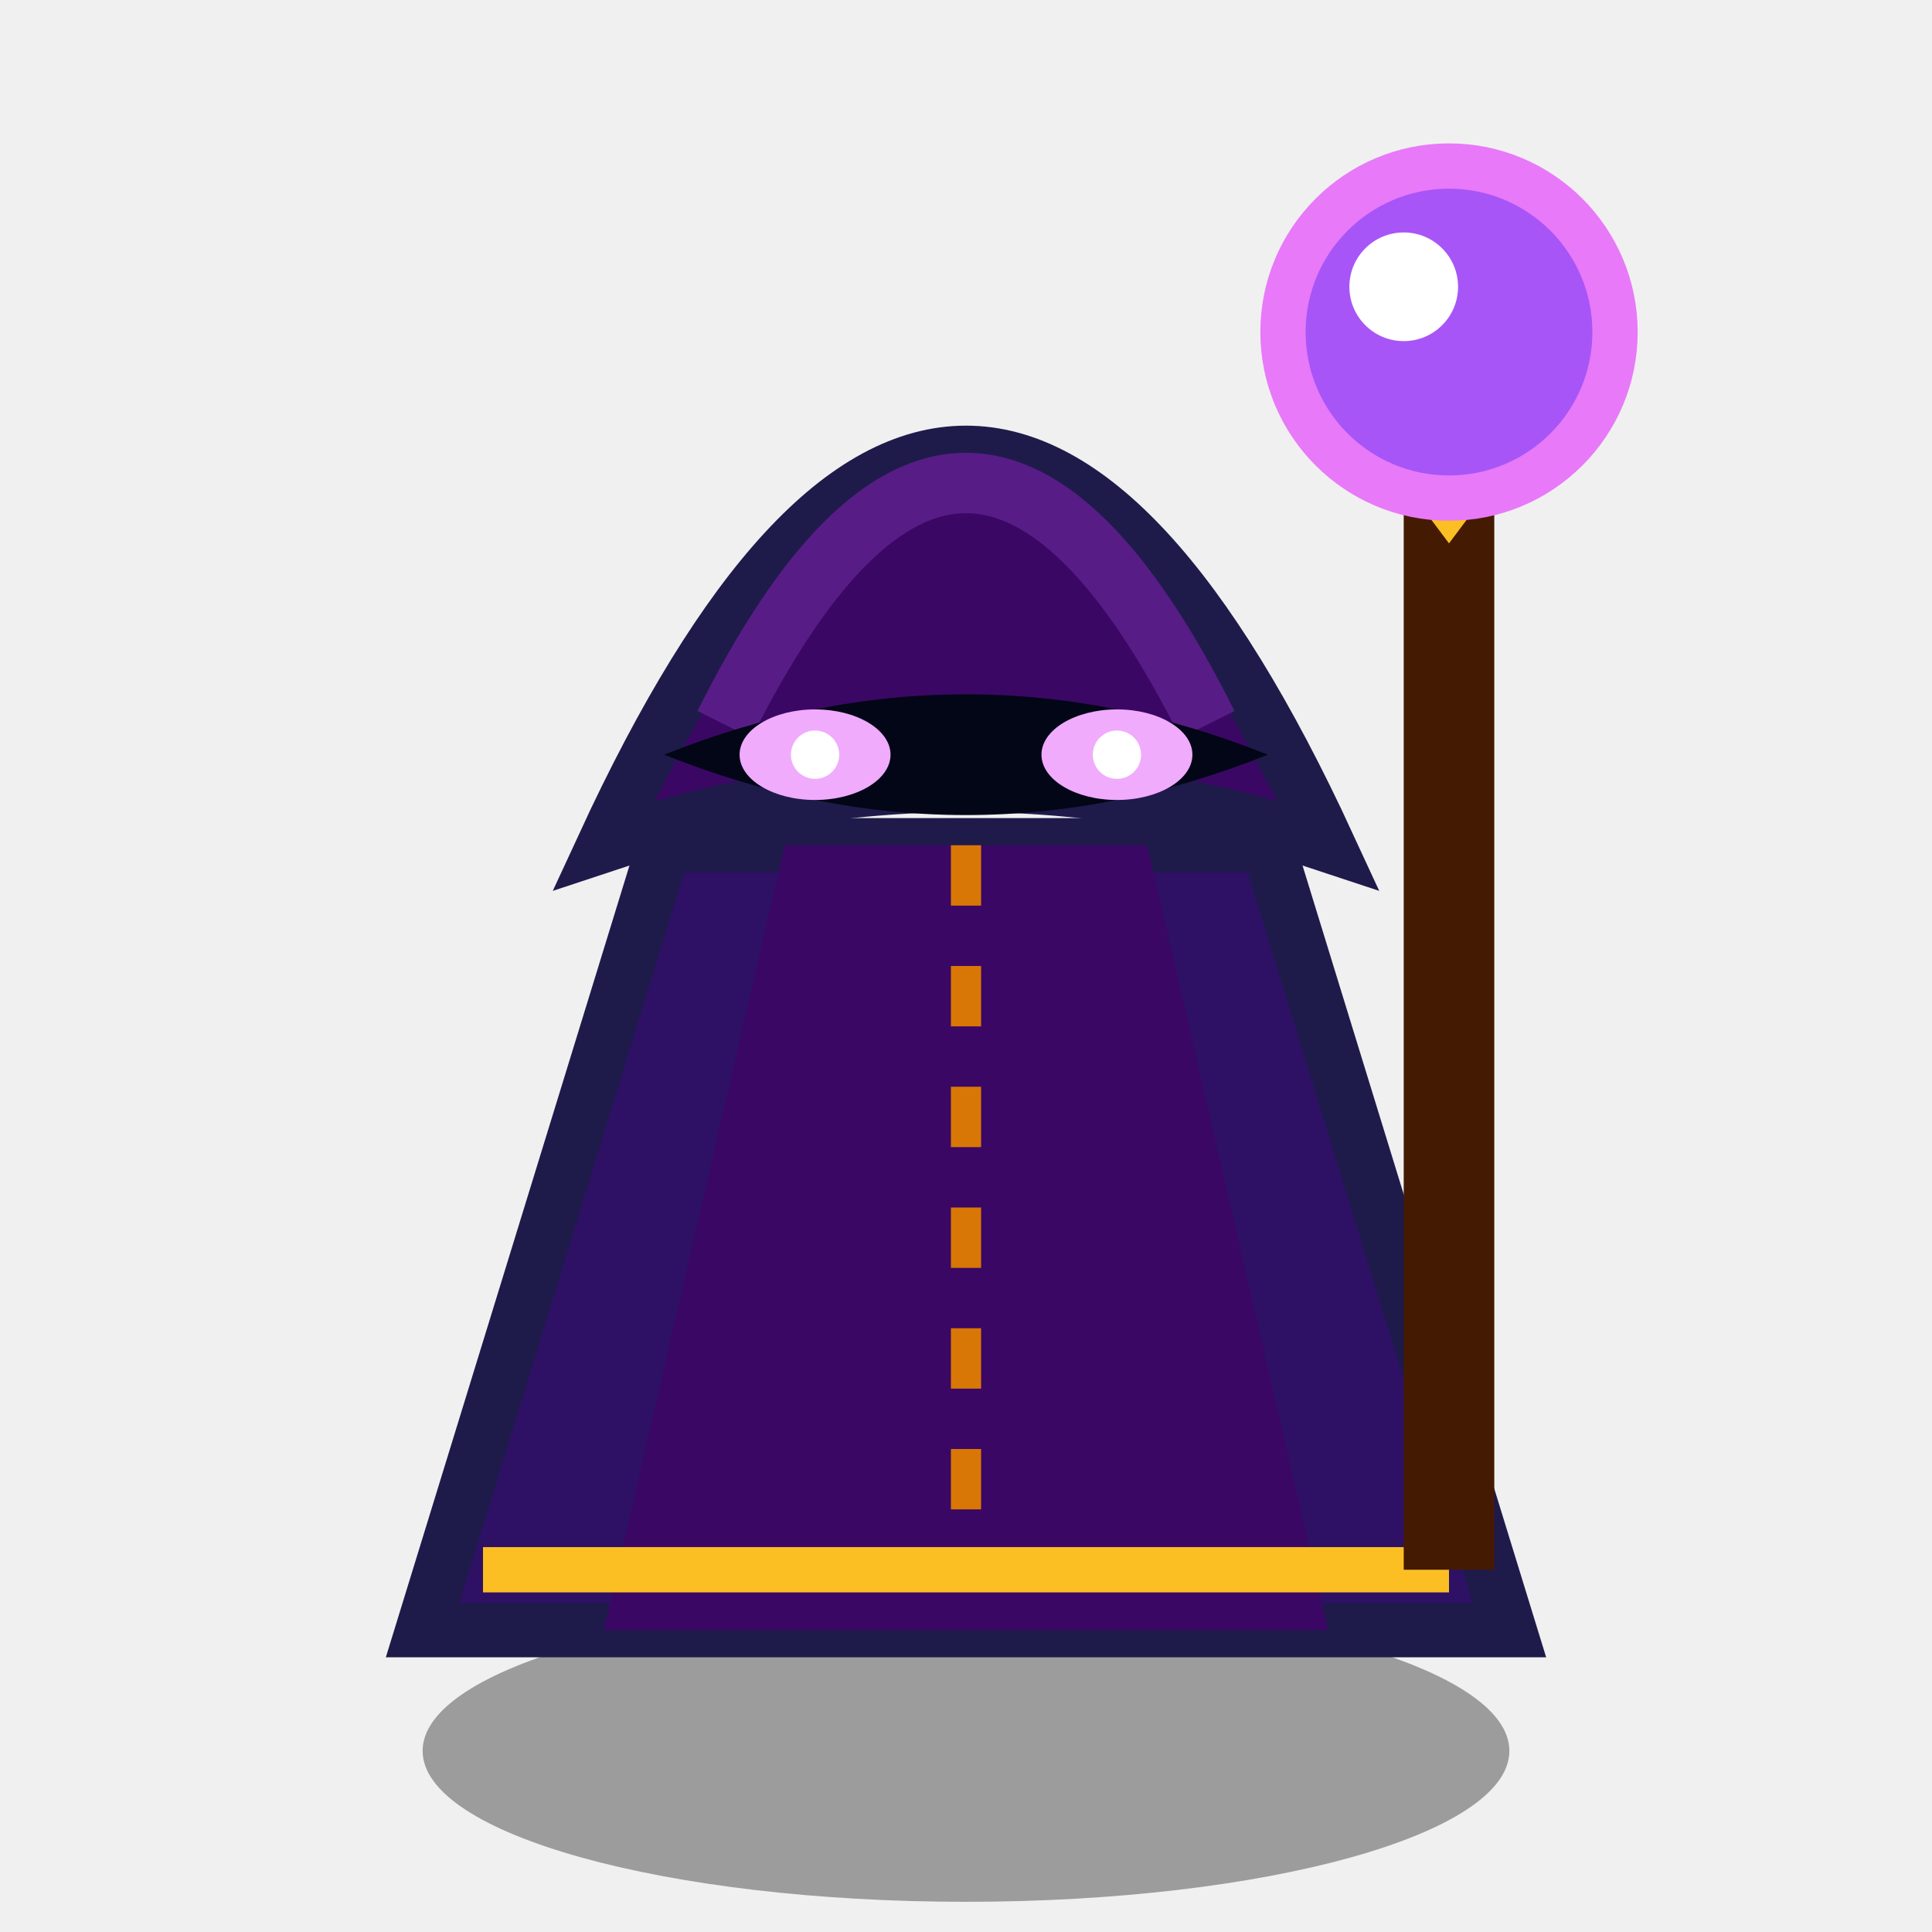
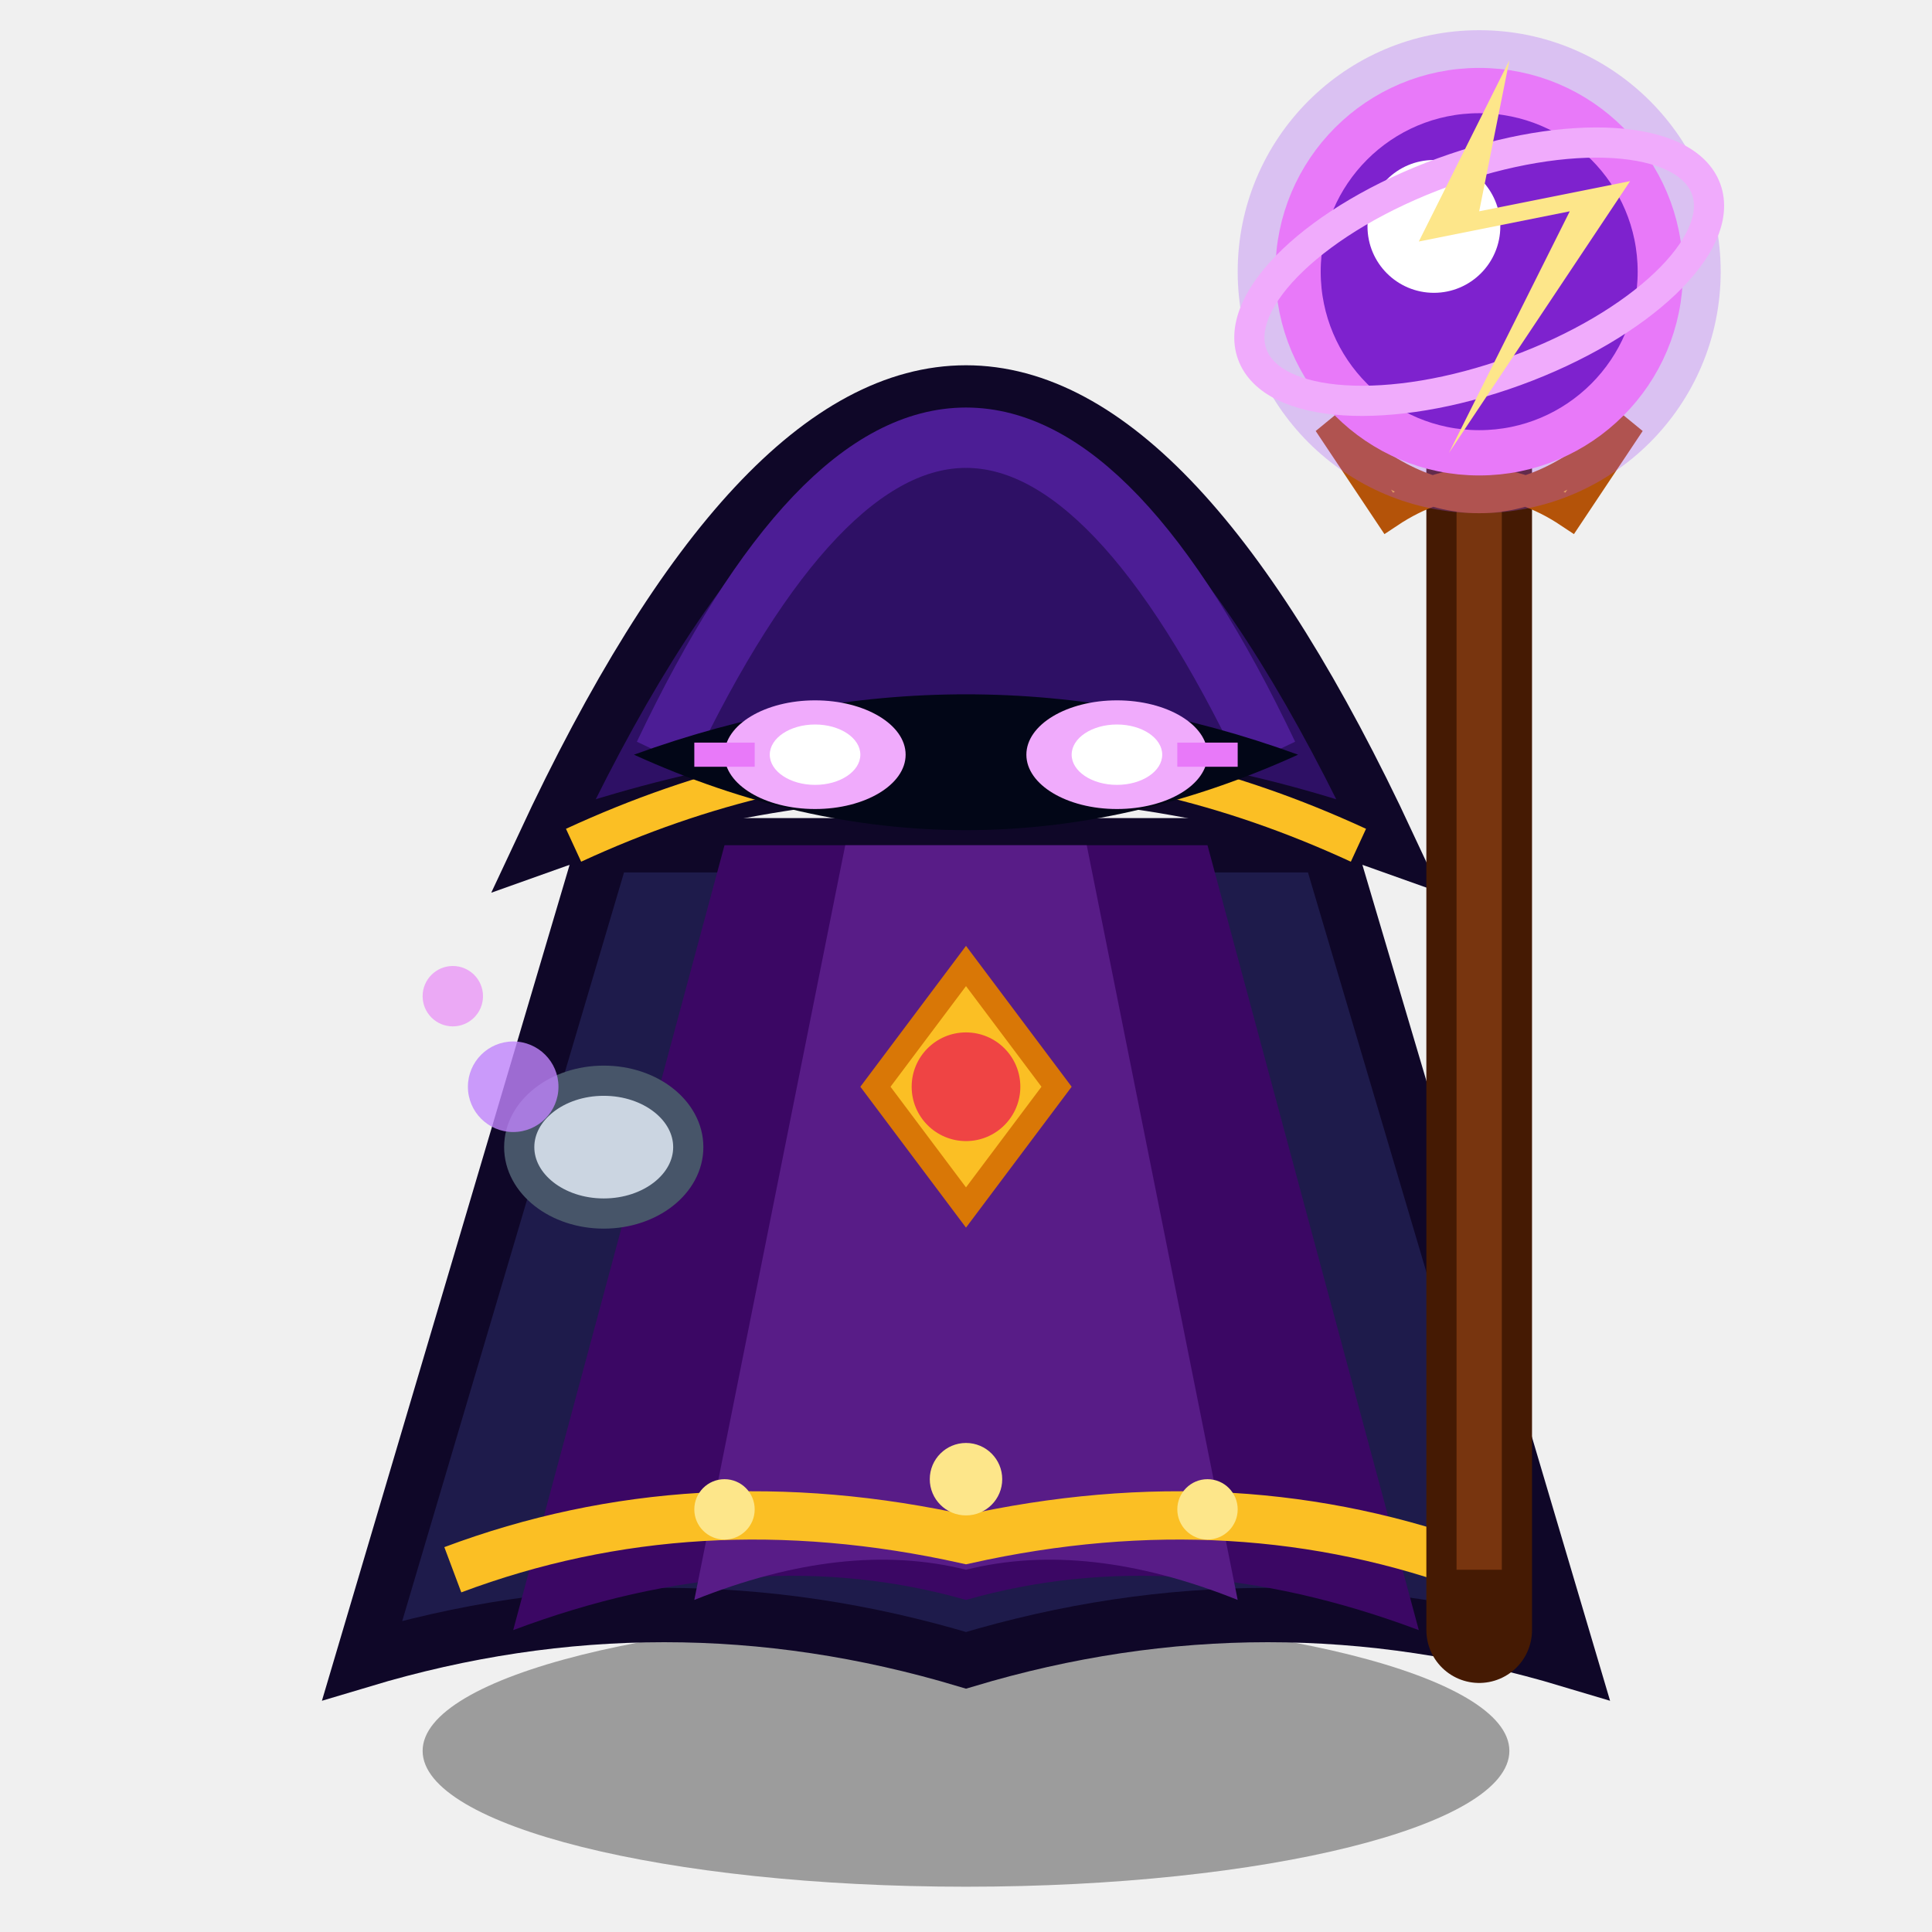
<svg xmlns="http://www.w3.org/2000/svg" viewBox="0 0 64 64" width="64" height="64">
-   <ellipse cx="32" cy="58" rx="18" ry="5" fill="rgba(0,0,0,0.35)" />
-   <path d="M22 28 L14 54 L50 54 L42 28 Z" fill="#2e1065" stroke="#1e1b4b" stroke-width="1.8" />
-   <path d="M26 28 L20 54 L44 54 L38 28 Z" fill="#3b0764" />
-   <line x1="16" y1="52" x2="48" y2="52" stroke="#fbbf24" stroke-width="1.5" />
-   <path d="M32 28 L32 52" stroke="#d97706" stroke-width="1" stroke-dasharray="2,2" />
-   <path d="M20 28 Q32 2 44 28 Q32 24 20 28 Z" fill="#3b0764" stroke="#1e1b4b" stroke-width="1.8" />
-   <path d="M24 24 Q32 8 40 24" stroke="#581c87" stroke-width="2" fill="none" />
-   <path d="M22 25 Q32 21 42 25 Q32 29 22 25 Z" fill="#020617" />
-   <ellipse cx="27" cy="25" rx="2.5" ry="1.5" fill="#f0abfc" />
-   <circle cx="27" cy="25" r="0.8" fill="#ffffff" />
-   <ellipse cx="37" cy="25" rx="2.5" ry="1.5" fill="#f0abfc" />
-   <circle cx="37" cy="25" r="0.8" fill="#ffffff" />
-   <line x1="48" y1="12" x2="48" y2="52" stroke="#451a03" stroke-width="3" />
-   <polygon points="45,14 51,14 48,18" fill="#fbbf24" />
-   <circle cx="48" cy="11" r="5.5" fill="#a855f7" stroke="#e879f9" stroke-width="1.5" />
-   <circle cx="46.5" cy="9.5" r="1.8" fill="#ffffff" />
+   <ellipse cx="32" cy="58" rx="18" ry="4.5" fill="rgba(0,0,0,0.35)" />
+   <path d="M20 28 L12 55 Q22 52 32 55 Q42 52 52 55 L44 28 Z" fill="#1e1b4b" stroke="#0f0728" stroke-width="1.8" />
+   <path d="M24 28 L17 54 Q25 51 32 53 Q39 51 47 54 L40 28 Z" fill="#3b0764" />
+   <path d="M28 28 L23 53 Q28 51 32 52 Q36 51 41 53 L36 28 Z" fill="#581c87" />
+   <path d="M15 52 Q23 49 32 51 Q41 49 49 52" stroke="#fbbf24" stroke-width="1.6" fill="none" />
+   <circle cx="24" cy="50" r="1" fill="#fde68a" />
+   <circle cx="32" cy="49" r="1.2" fill="#fde68a" />
+   <circle cx="40" cy="50" r="1" fill="#fde68a" />
+   <polygon points="32,32 35,36 32,40 29,36" fill="#fbbf24" stroke="#d97706" stroke-width="0.8" />
+   <circle cx="32" cy="36" r="1.8" fill="#ef4444" />
+   <ellipse cx="20" cy="38" rx="2.8" ry="2.2" fill="#cbd5e1" stroke="#475569" stroke-width="1" />
+   <circle cx="17" cy="36" r="1.5" fill="#c084fc" opacity="0.8" />
+   <circle cx="15" cy="33" r="1" fill="#e879f9" opacity="0.6" />
+   <path d="M18 28 Q32 -2 46 28 Q32 23 18 28 Z" fill="#2e1065" stroke="#0f0728" stroke-width="1.8" />
+   <path d="M22 25 Q32 4 42 25" stroke="#4c1d95" stroke-width="2" fill="none" />
+   <path d="M19 28 Q32 22 45 28" stroke="#fbbf24" stroke-width="1.2" fill="none" />
+   <path d="M21 25 Q32 21 43 25 Q32 30 21 25 Z" fill="#020617" />
+   <ellipse cx="27" cy="25" rx="3" ry="1.8" fill="#f0abfc" />
+   <ellipse cx="27" cy="25" rx="1.5" ry="1" fill="#ffffff" />
+   <ellipse cx="37" cy="25" rx="3" ry="1.8" fill="#f0abfc" />
+   <ellipse cx="37" cy="25" rx="1.5" ry="1" fill="#ffffff" />
+   <line x1="23" y1="25" x2="25" y2="25" stroke="#e879f9" stroke-width="0.8" />
+   <line x1="39" y1="25" x2="41" y2="25" stroke="#e879f9" stroke-width="0.8" />
+   <line x1="49" y1="12" x2="49" y2="54" stroke="#451a03" stroke-width="3.5" stroke-linecap="round" />
+   <line x1="49" y1="14" x2="49" y2="52" stroke="#78350f" stroke-width="1.5" />
+   <path d="M44 14 Q49 19 54 14 L52 17 Q49 15 46 17 Z" fill="#fbbf24" stroke="#b45309" stroke-width="1" />
+   <circle cx="49" cy="9" r="8" fill="#a855f7" opacity="0.3" />
+   <circle cx="49" cy="9" r="6" fill="#7e22ce" stroke="#e879f9" stroke-width="1.5" />
+   <circle cx="47.5" cy="7.5" r="2.2" fill="#ffffff" />
+   <ellipse cx="49" cy="9" rx="8" ry="3.5" fill="none" stroke="#f0abfc" stroke-width="1" transform="rotate(-20 49 9)" />
+   <polygon points="50,2 47,8 52,7 48,15 54,6 49,7" fill="#fde68a" />
</svg>
